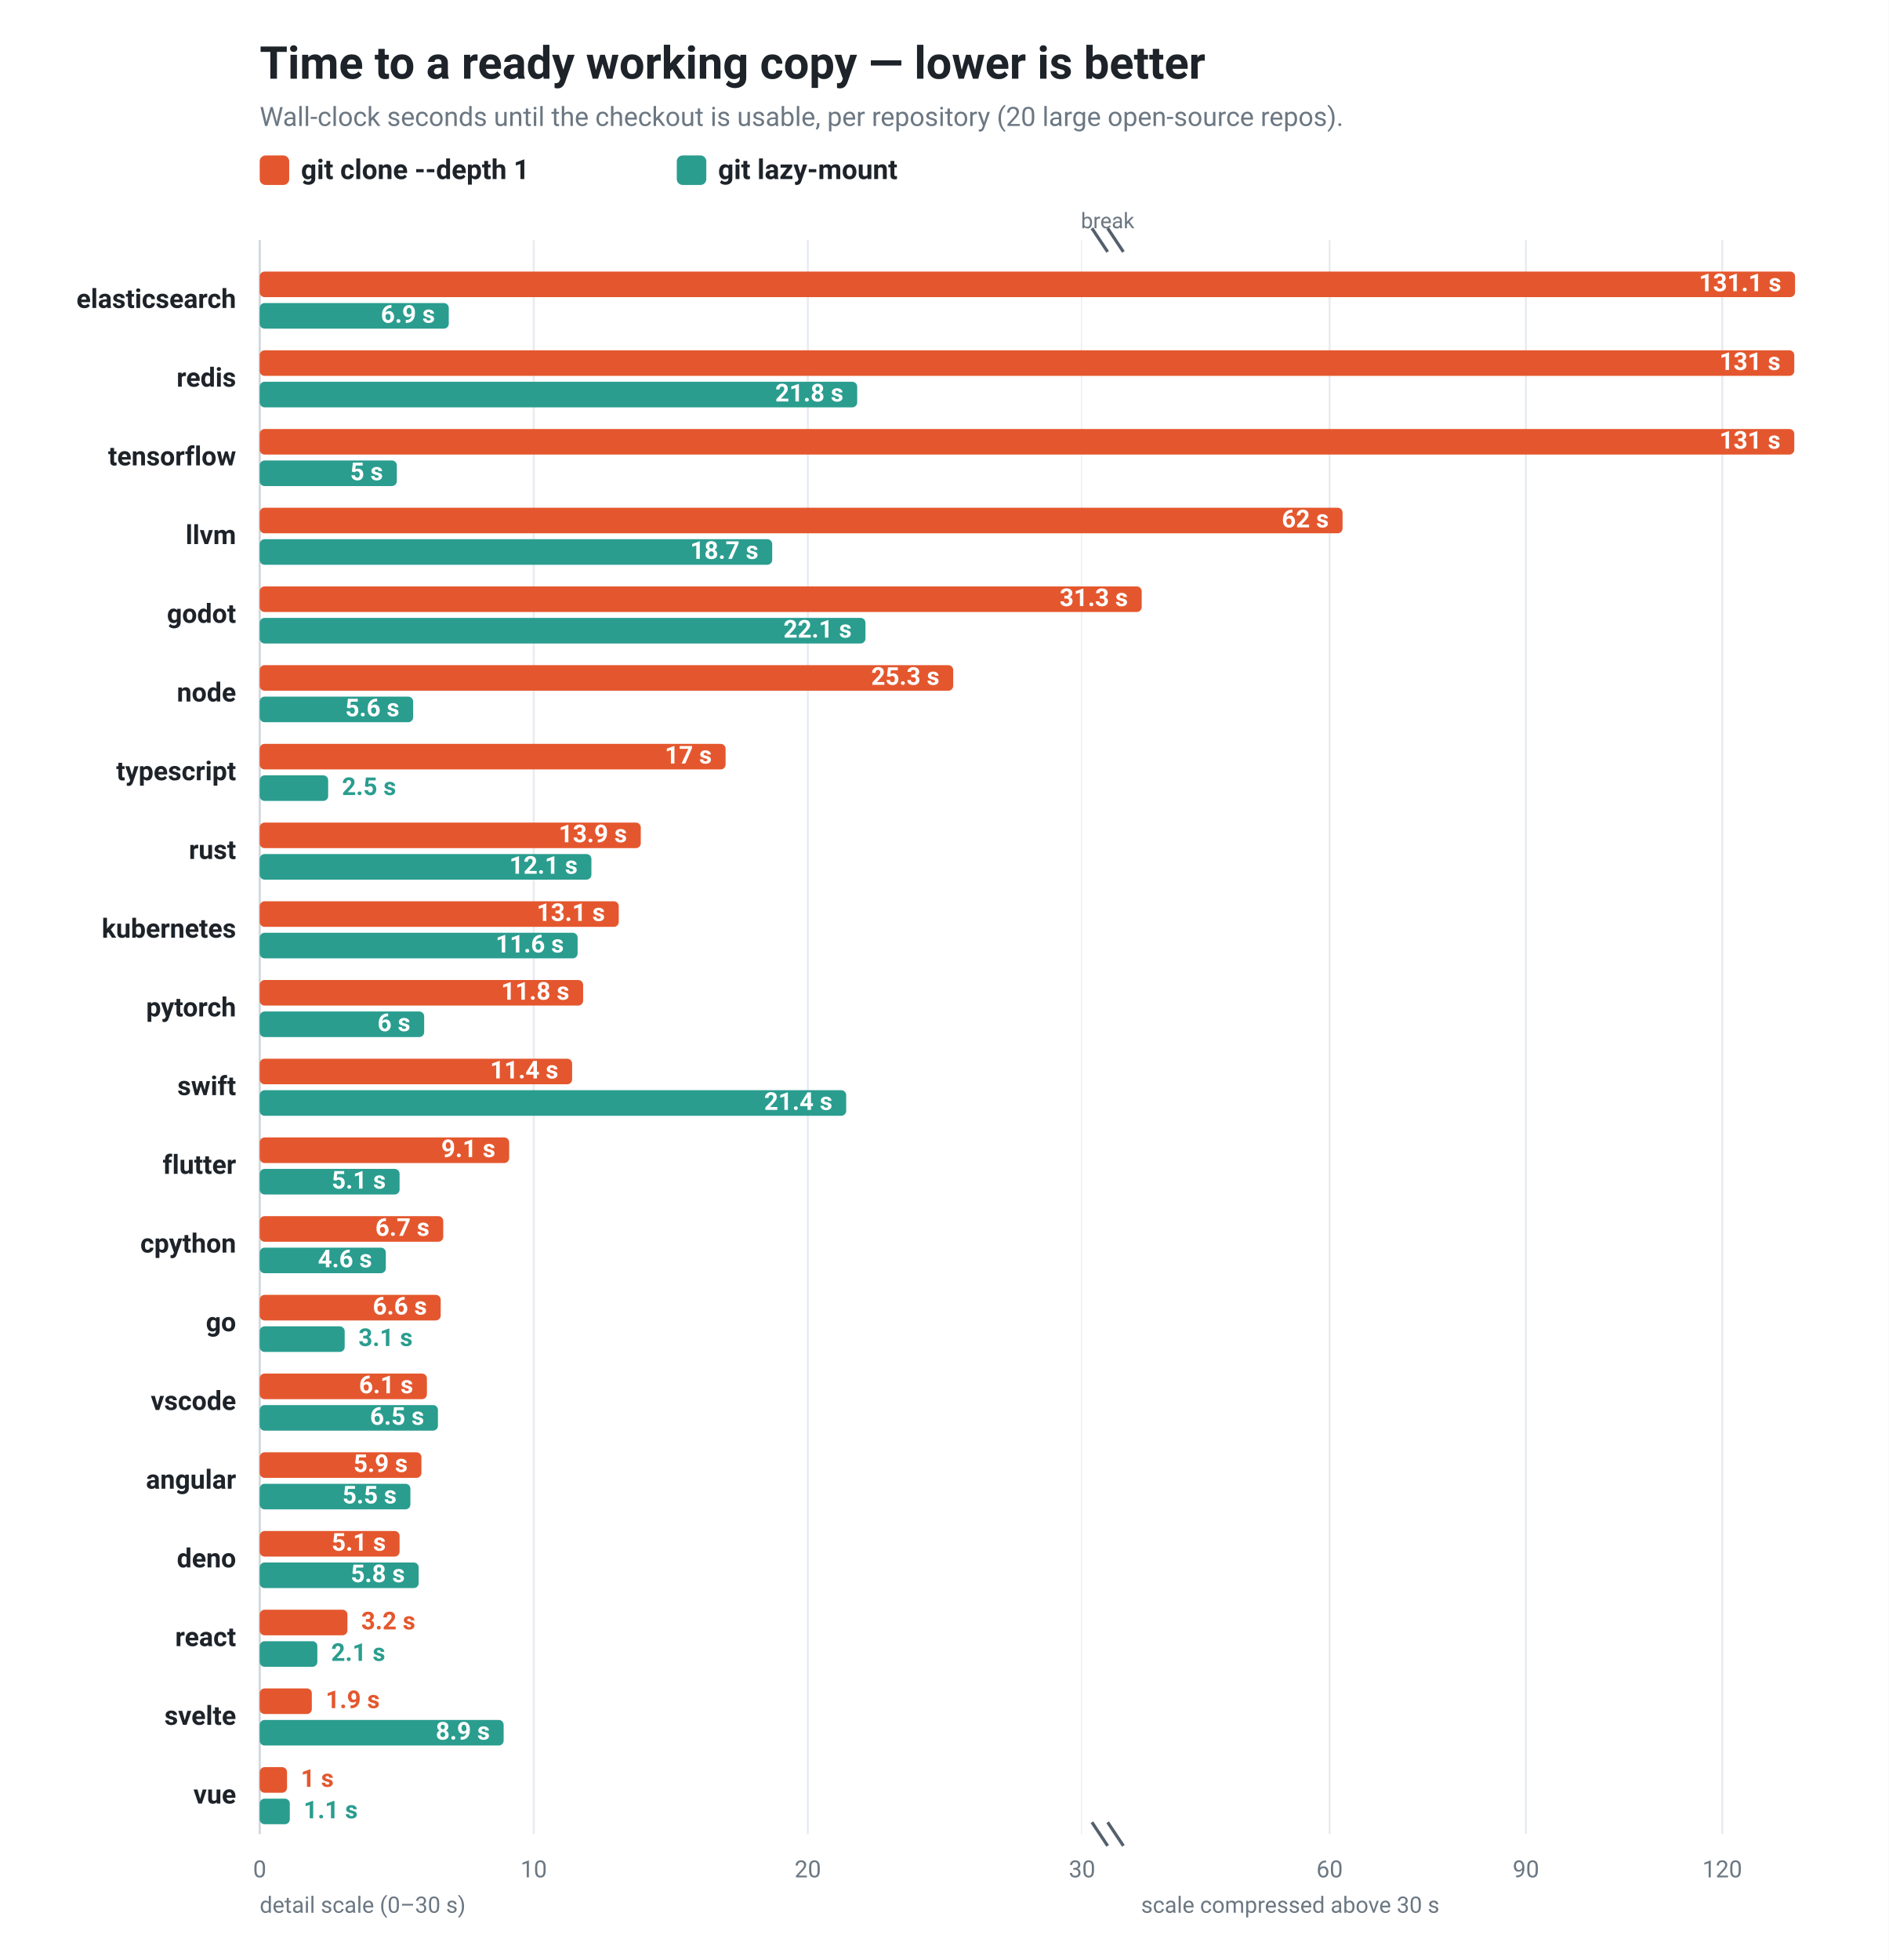
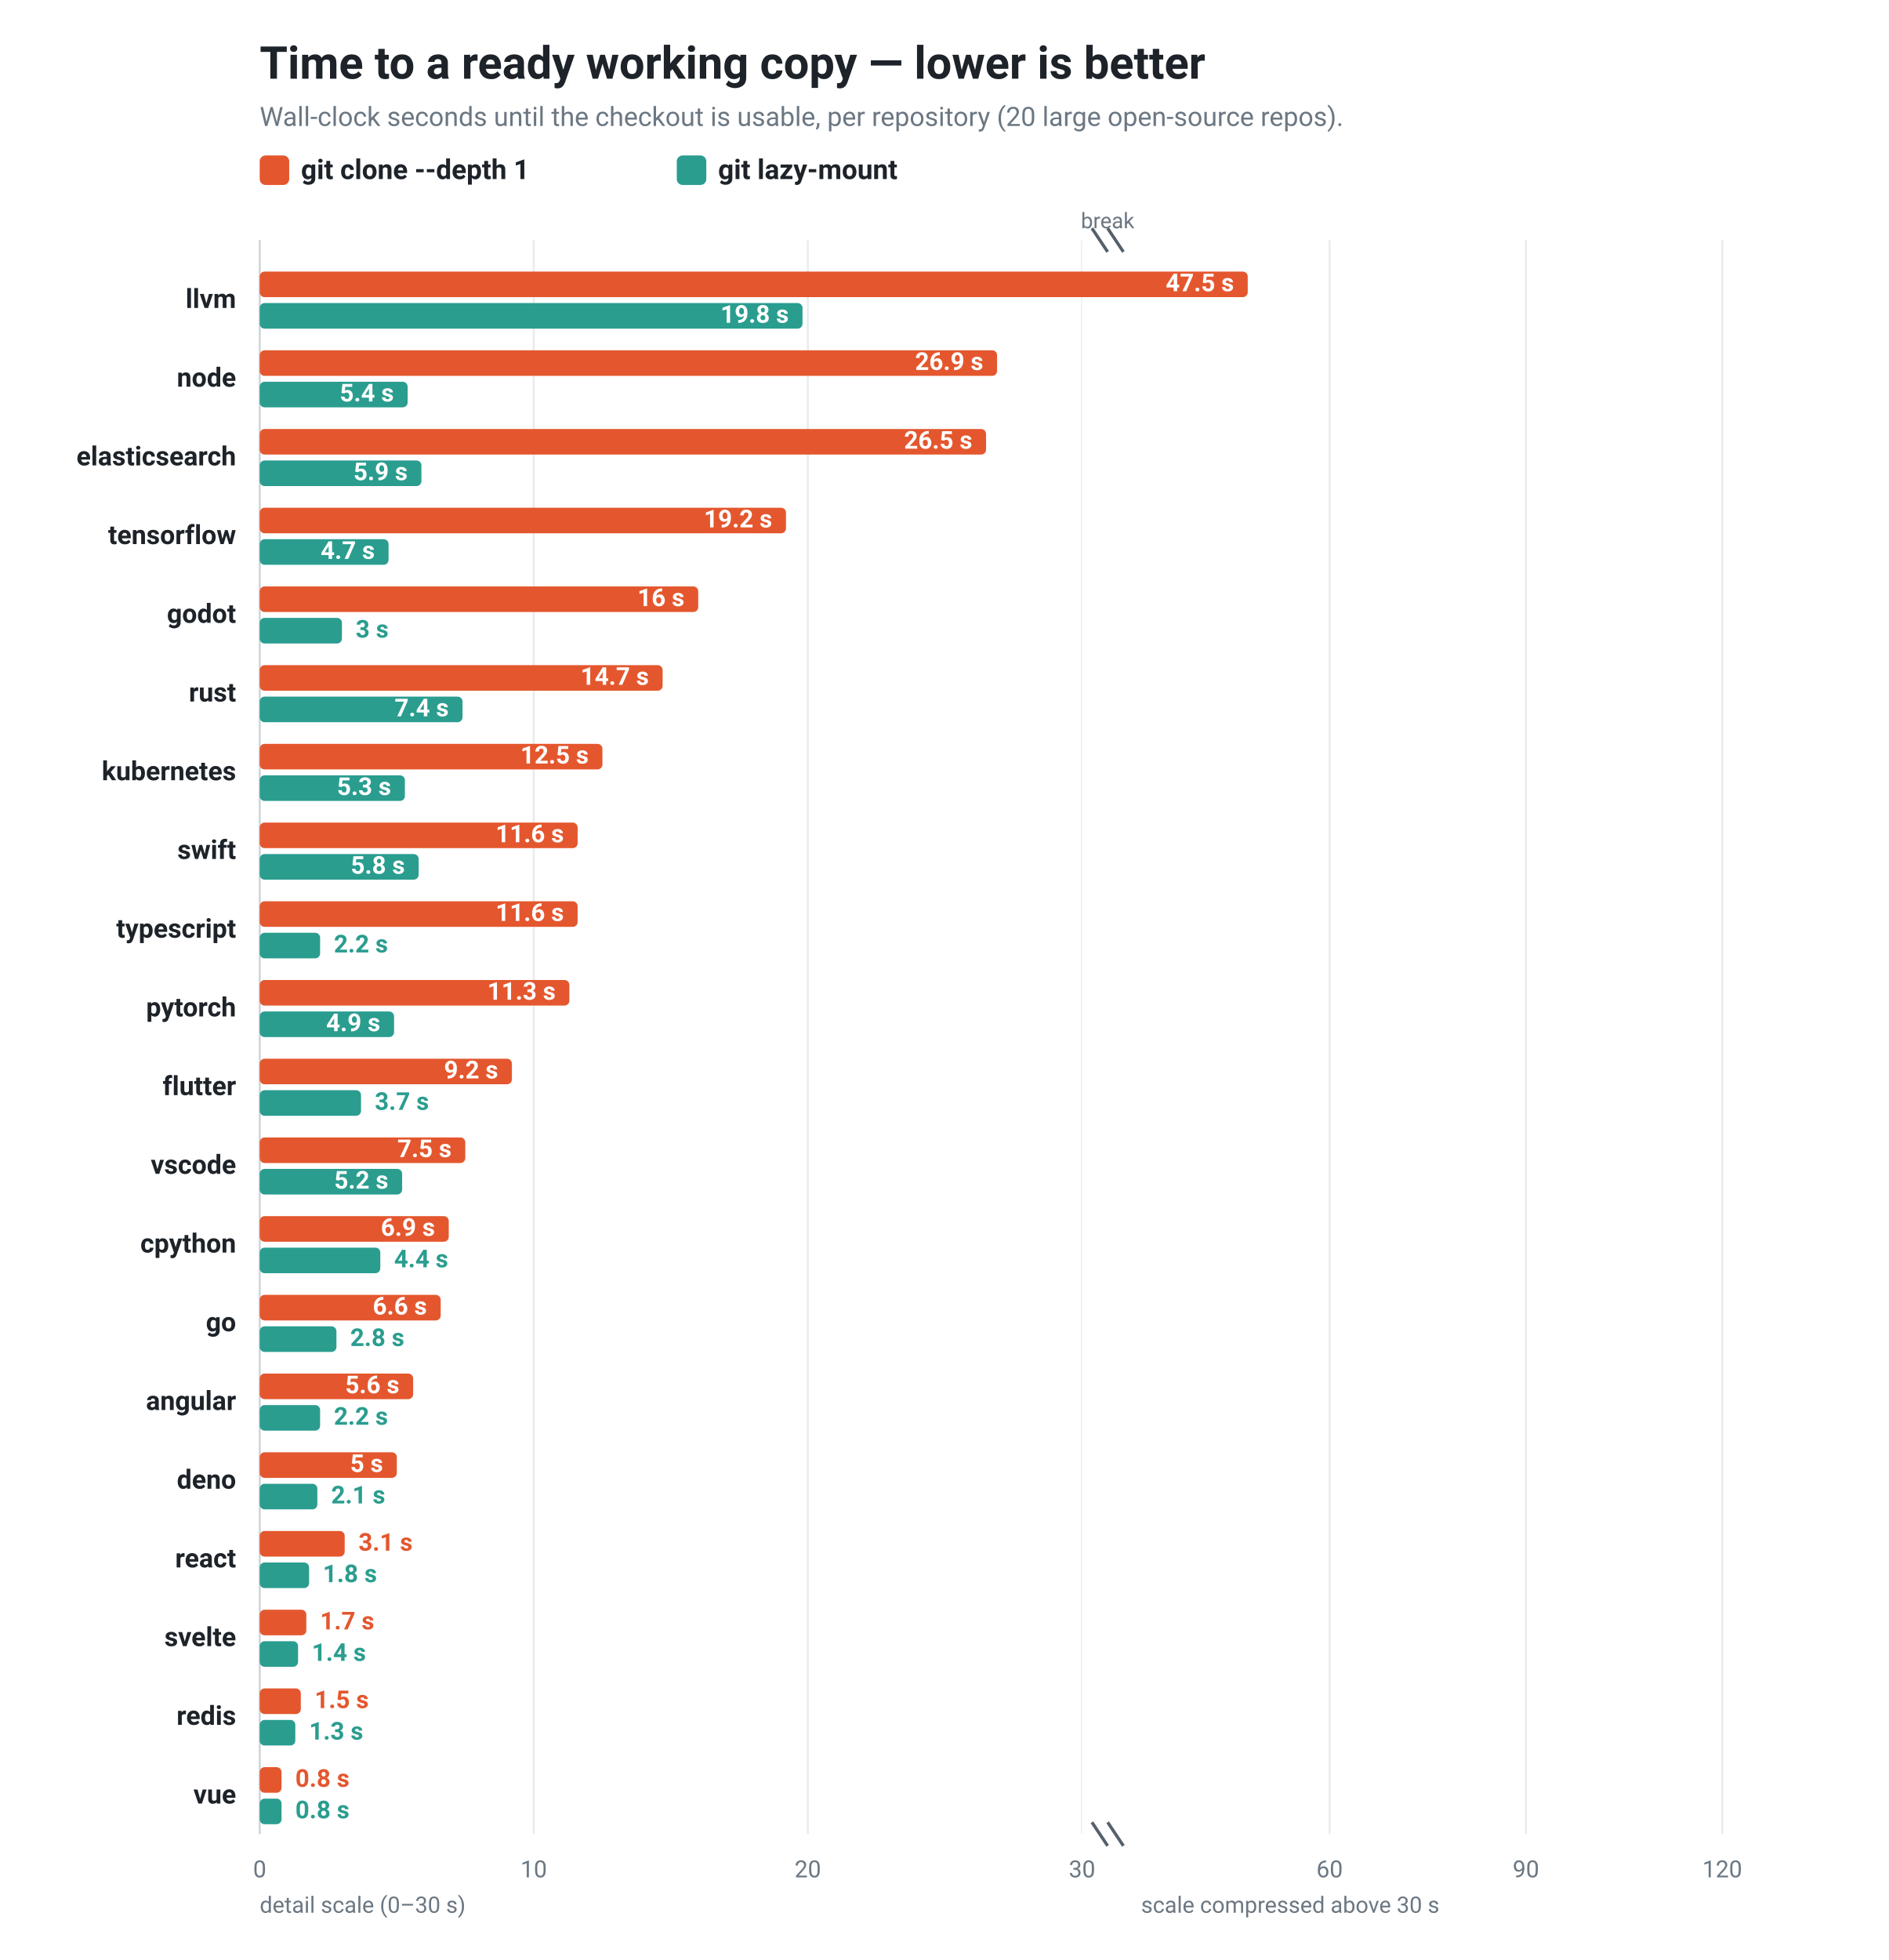
<svg xmlns="http://www.w3.org/2000/svg" width="960" height="996" viewBox="0 0 960 996" font-family="-apple-system,BlinkMacSystemFont,'Segoe UI',Roboto,Helvetica,Arial,sans-serif">
  <rect width="960" height="996" fill="#ffffff" />
  <text x="132" y="40" font-size="23" font-weight="700" fill="#1d2329">Time to a ready working copy — lower is better</text>
  <text x="132" y="64" font-size="13.5" fill="#6b7782">Wall-clock seconds until the checkout is usable, per repository (20 large open-source repos).</text>
  <rect x="132" y="79" width="15" height="15" rx="3" fill="#e4572e" />
  <text x="153" y="91" font-size="14" font-weight="600" fill="#1d2329">git clone --depth 1</text>
  <rect x="344" y="79" width="15" height="15" rx="3" fill="#2a9d8f" />
  <text x="365" y="91" font-size="14" font-weight="600" fill="#1d2329">git lazy-mount</text>
  <line x1="132.0" y1="122" x2="132.0" y2="932" stroke="#e7ebef" stroke-width="1" />
  <text x="132.0" y="954" font-size="12" fill="#6b7782" text-anchor="middle">0</text>
  <line x1="271.3" y1="122" x2="271.3" y2="932" stroke="#e7ebef" stroke-width="1" />
  <text x="271.3" y="954" font-size="12" fill="#6b7782" text-anchor="middle">10</text>
  <line x1="410.6" y1="122" x2="410.6" y2="932" stroke="#e7ebef" stroke-width="1" />
  <text x="410.6" y="954" font-size="12" fill="#6b7782" text-anchor="middle">20</text>
  <line x1="550.0" y1="122" x2="550.0" y2="932" stroke="#e7ebef" stroke-width="1" />
  <text x="550.0" y="954" font-size="12" fill="#6b7782" text-anchor="middle">30</text>
  <line x1="675.8" y1="122" x2="675.8" y2="932" stroke="#e7ebef" stroke-width="1" />
  <text x="675.8" y="954" font-size="12" fill="#6b7782" text-anchor="middle">60</text>
  <line x1="775.6" y1="122" x2="775.6" y2="932" stroke="#e7ebef" stroke-width="1" />
  <text x="775.6" y="954" font-size="12" fill="#6b7782" text-anchor="middle">90</text>
  <line x1="875.4" y1="122" x2="875.4" y2="932" stroke="#e7ebef" stroke-width="1" />
  <text x="875.4" y="954" font-size="12" fill="#6b7782" text-anchor="middle">120</text>
  <line x1="132.0" y1="122" x2="132.0" y2="932" stroke="#cfd6dc" stroke-width="1" />
  <rect x="550.0" y="122" width="26" height="810" fill="#ffffff" />
  <path d="M555.0 116 l8 12 M563.0 116 l8 12" stroke="#54606b" stroke-width="1.6" fill="none" />
  <path d="M555.0 926 l8 12 M563.0 926 l8 12" stroke="#54606b" stroke-width="1.6" fill="none" />
  <text x="563.0" y="116" font-size="11" fill="#6b7782" text-anchor="middle">break</text>
  <text x="580.0" y="972" font-size="11.5" fill="#6b7782">scale compressed above 30 s</text>
  <text x="132" y="972" font-size="11.5" fill="#6b7782">detail scale (0–30 s)</text>
-   <text x="120" y="156.5" font-size="13.5" font-weight="600" fill="#1d2329" text-anchor="end">elasticsearch</text>
-   <rect x="132" y="138" width="780.4" height="13" rx="2.5" fill="#e4572e" />
-   <text x="905.4" y="148.0" font-size="12.5" font-weight="700" fill="#ffffff" text-anchor="end">131.1 s</text>
-   <rect x="132" y="154" width="96.1" height="13" rx="2.5" fill="#2a9d8f" />
-   <text x="221.1" y="164.0" font-size="12.5" font-weight="700" fill="#ffffff" text-anchor="end">6.9 s</text>
-   <text x="120" y="196.5" font-size="13.5" font-weight="600" fill="#1d2329" text-anchor="end">redis</text>
-   <rect x="132" y="178" width="780.0" height="13" rx="2.5" fill="#e4572e" />
-   <text x="905.0" y="188.0" font-size="12.5" font-weight="700" fill="#ffffff" text-anchor="end">131 s</text>
-   <rect x="132" y="194" width="303.7" height="13" rx="2.5" fill="#2a9d8f" />
-   <text x="428.7" y="204.0" font-size="12.5" font-weight="700" fill="#ffffff" text-anchor="end">21.8 s</text>
-   <text x="120" y="236.5" font-size="13.5" font-weight="600" fill="#1d2329" text-anchor="end">tensorflow</text>
-   <rect x="132" y="218" width="780.0" height="13" rx="2.5" fill="#e4572e" />
-   <text x="905.0" y="228.0" font-size="12.5" font-weight="700" fill="#ffffff" text-anchor="end">131 s</text>
-   <rect x="132" y="234" width="69.7" height="13" rx="2.5" fill="#2a9d8f" />
-   <text x="194.7" y="244.0" font-size="12.5" font-weight="700" fill="#ffffff" text-anchor="end">5 s</text>
-   <text x="120" y="276.5" font-size="13.5" font-weight="600" fill="#1d2329" text-anchor="end">llvm</text>
-   <rect x="132" y="258" width="550.4" height="13" rx="2.5" fill="#e4572e" />
-   <text x="675.4" y="268.0" font-size="12.5" font-weight="700" fill="#ffffff" text-anchor="end">62 s</text>
-   <rect x="132" y="274" width="260.5" height="13" rx="2.5" fill="#2a9d8f" />
-   <text x="385.5" y="284.0" font-size="12.5" font-weight="700" fill="#ffffff" text-anchor="end">18.7 s</text>
+   <text x="120" y="156.5" font-size="13.5" font-weight="600" fill="#1d2329" text-anchor="end">llvm</text>
+   <rect x="132" y="138" width="502.2" height="13" rx="2.5" fill="#e4572e" />
+   <text x="627.2" y="148.0" font-size="12.5" font-weight="700" fill="#ffffff" text-anchor="end">47.5 s</text>
+   <rect x="132" y="154" width="275.9" height="13" rx="2.5" fill="#2a9d8f" />
+   <text x="400.9" y="164.0" font-size="12.5" font-weight="700" fill="#ffffff" text-anchor="end">19.8 s</text>
+   <text x="120" y="196.5" font-size="13.5" font-weight="600" fill="#1d2329" text-anchor="end">node</text>
+   <rect x="132" y="178" width="374.8" height="13" rx="2.5" fill="#e4572e" />
+   <text x="499.8" y="188.0" font-size="12.5" font-weight="700" fill="#ffffff" text-anchor="end">26.9 s</text>
+   <rect x="132" y="194" width="75.2" height="13" rx="2.5" fill="#2a9d8f" />
+   <text x="200.2" y="204.0" font-size="12.5" font-weight="700" fill="#ffffff" text-anchor="end">5.4 s</text>
+   <text x="120" y="236.5" font-size="13.5" font-weight="600" fill="#1d2329" text-anchor="end">elasticsearch</text>
+   <rect x="132" y="218" width="369.2" height="13" rx="2.5" fill="#e4572e" />
+   <text x="494.2" y="228.0" font-size="12.5" font-weight="700" fill="#ffffff" text-anchor="end">26.5 s</text>
+   <rect x="132" y="234" width="82.2" height="13" rx="2.5" fill="#2a9d8f" />
+   <text x="207.2" y="244.0" font-size="12.5" font-weight="700" fill="#ffffff" text-anchor="end">5.9 s</text>
+   <text x="120" y="276.5" font-size="13.5" font-weight="600" fill="#1d2329" text-anchor="end">tensorflow</text>
+   <rect x="132" y="258" width="267.5" height="13" rx="2.5" fill="#e4572e" />
+   <text x="392.5" y="268.0" font-size="12.5" font-weight="700" fill="#ffffff" text-anchor="end">19.2 s</text>
+   <rect x="132" y="274" width="65.5" height="13" rx="2.5" fill="#2a9d8f" />
+   <text x="190.5" y="284.0" font-size="12.5" font-weight="700" fill="#ffffff" text-anchor="end">4.7 s</text>
  <text x="120" y="316.5" font-size="13.5" font-weight="600" fill="#1d2329" text-anchor="end">godot</text>
-   <rect x="132" y="298" width="448.3" height="13" rx="2.5" fill="#e4572e" />
-   <text x="573.3" y="308.0" font-size="12.5" font-weight="700" fill="#ffffff" text-anchor="end">31.3 s</text>
-   <rect x="132" y="314" width="307.9" height="13" rx="2.5" fill="#2a9d8f" />
-   <text x="432.9" y="324.0" font-size="12.5" font-weight="700" fill="#ffffff" text-anchor="end">22.1 s</text>
-   <text x="120" y="356.5" font-size="13.5" font-weight="600" fill="#1d2329" text-anchor="end">node</text>
-   <rect x="132" y="338" width="352.5" height="13" rx="2.5" fill="#e4572e" />
-   <text x="477.5" y="348.0" font-size="12.5" font-weight="700" fill="#ffffff" text-anchor="end">25.3 s</text>
-   <rect x="132" y="354" width="78.0" height="13" rx="2.5" fill="#2a9d8f" />
-   <text x="203.0" y="364.0" font-size="12.5" font-weight="700" fill="#ffffff" text-anchor="end">5.6 s</text>
-   <text x="120" y="396.5" font-size="13.5" font-weight="600" fill="#1d2329" text-anchor="end">typescript</text>
-   <rect x="132" y="378" width="236.8" height="13" rx="2.5" fill="#e4572e" />
-   <text x="361.8" y="388.0" font-size="12.5" font-weight="700" fill="#ffffff" text-anchor="end">17 s</text>
-   <rect x="132" y="394" width="34.8" height="13" rx="2.5" fill="#2a9d8f" />
-   <text x="173.8" y="404.0" font-size="12.5" font-weight="700" fill="#2a9d8f" text-anchor="start">2.5 s</text>
-   <text x="120" y="436.5" font-size="13.5" font-weight="600" fill="#1d2329" text-anchor="end">rust</text>
-   <rect x="132" y="418" width="193.7" height="13" rx="2.5" fill="#e4572e" />
-   <text x="318.7" y="428.0" font-size="12.5" font-weight="700" fill="#ffffff" text-anchor="end">13.9 s</text>
-   <rect x="132" y="434" width="168.6" height="13" rx="2.5" fill="#2a9d8f" />
-   <text x="293.6" y="444.0" font-size="12.5" font-weight="700" fill="#ffffff" text-anchor="end">12.1 s</text>
-   <text x="120" y="476.5" font-size="13.5" font-weight="600" fill="#1d2329" text-anchor="end">kubernetes</text>
-   <rect x="132" y="458" width="182.5" height="13" rx="2.5" fill="#e4572e" />
-   <text x="307.5" y="468.0" font-size="12.5" font-weight="700" fill="#ffffff" text-anchor="end">13.1 s</text>
-   <rect x="132" y="474" width="161.6" height="13" rx="2.5" fill="#2a9d8f" />
-   <text x="286.6" y="484.0" font-size="12.5" font-weight="700" fill="#ffffff" text-anchor="end">11.6 s</text>
+   <rect x="132" y="298" width="222.9" height="13" rx="2.5" fill="#e4572e" />
+   <text x="347.9" y="308.0" font-size="12.5" font-weight="700" fill="#ffffff" text-anchor="end">16 s</text>
+   <rect x="132" y="314" width="41.8" height="13" rx="2.5" fill="#2a9d8f" />
+   <text x="180.8" y="324.0" font-size="12.5" font-weight="700" fill="#2a9d8f" text-anchor="start">3 s</text>
+   <text x="120" y="356.5" font-size="13.5" font-weight="600" fill="#1d2329" text-anchor="end">rust</text>
+   <rect x="132" y="338" width="204.8" height="13" rx="2.5" fill="#e4572e" />
+   <text x="329.8" y="348.0" font-size="12.5" font-weight="700" fill="#ffffff" text-anchor="end">14.7 s</text>
+   <rect x="132" y="354" width="103.1" height="13" rx="2.5" fill="#2a9d8f" />
+   <text x="228.1" y="364.0" font-size="12.5" font-weight="700" fill="#ffffff" text-anchor="end">7.4 s</text>
+   <text x="120" y="396.5" font-size="13.5" font-weight="600" fill="#1d2329" text-anchor="end">kubernetes</text>
+   <rect x="132" y="378" width="174.2" height="13" rx="2.5" fill="#e4572e" />
+   <text x="299.2" y="388.0" font-size="12.5" font-weight="700" fill="#ffffff" text-anchor="end">12.5 s</text>
+   <rect x="132" y="394" width="73.8" height="13" rx="2.5" fill="#2a9d8f" />
+   <text x="198.8" y="404.0" font-size="12.5" font-weight="700" fill="#ffffff" text-anchor="end">5.3 s</text>
+   <text x="120" y="436.5" font-size="13.5" font-weight="600" fill="#1d2329" text-anchor="end">swift</text>
+   <rect x="132" y="418" width="161.6" height="13" rx="2.5" fill="#e4572e" />
+   <text x="286.6" y="428.0" font-size="12.5" font-weight="700" fill="#ffffff" text-anchor="end">11.6 s</text>
+   <rect x="132" y="434" width="80.8" height="13" rx="2.5" fill="#2a9d8f" />
+   <text x="205.8" y="444.0" font-size="12.5" font-weight="700" fill="#ffffff" text-anchor="end">5.8 s</text>
+   <text x="120" y="476.5" font-size="13.5" font-weight="600" fill="#1d2329" text-anchor="end">typescript</text>
+   <rect x="132" y="458" width="161.6" height="13" rx="2.5" fill="#e4572e" />
+   <text x="286.6" y="468.0" font-size="12.5" font-weight="700" fill="#ffffff" text-anchor="end">11.6 s</text>
+   <rect x="132" y="474" width="30.7" height="13" rx="2.5" fill="#2a9d8f" />
+   <text x="169.7" y="484.0" font-size="12.5" font-weight="700" fill="#2a9d8f" text-anchor="start">2.2 s</text>
  <text x="120" y="516.5" font-size="13.5" font-weight="600" fill="#1d2329" text-anchor="end">pytorch</text>
-   <rect x="132" y="498" width="164.4" height="13" rx="2.5" fill="#e4572e" />
-   <text x="289.4" y="508.0" font-size="12.5" font-weight="700" fill="#ffffff" text-anchor="end">11.8 s</text>
-   <rect x="132" y="514" width="83.6" height="13" rx="2.5" fill="#2a9d8f" />
-   <text x="208.6" y="524.0" font-size="12.5" font-weight="700" fill="#ffffff" text-anchor="end">6 s</text>
-   <text x="120" y="556.5" font-size="13.5" font-weight="600" fill="#1d2329" text-anchor="end">swift</text>
-   <rect x="132" y="538" width="158.8" height="13" rx="2.5" fill="#e4572e" />
-   <text x="283.8" y="548.0" font-size="12.5" font-weight="700" fill="#ffffff" text-anchor="end">11.4 s</text>
-   <rect x="132" y="554" width="298.1" height="13" rx="2.5" fill="#2a9d8f" />
-   <text x="423.1" y="564.0" font-size="12.5" font-weight="700" fill="#ffffff" text-anchor="end">21.4 s</text>
-   <text x="120" y="596.5" font-size="13.5" font-weight="600" fill="#1d2329" text-anchor="end">flutter</text>
-   <rect x="132" y="578" width="126.8" height="13" rx="2.5" fill="#e4572e" />
-   <text x="251.8" y="588.0" font-size="12.5" font-weight="700" fill="#ffffff" text-anchor="end">9.1 s</text>
-   <rect x="132" y="594" width="71.1" height="13" rx="2.5" fill="#2a9d8f" />
-   <text x="196.1" y="604.0" font-size="12.5" font-weight="700" fill="#ffffff" text-anchor="end">5.1 s</text>
+   <rect x="132" y="498" width="157.4" height="13" rx="2.5" fill="#e4572e" />
+   <text x="282.4" y="508.0" font-size="12.5" font-weight="700" fill="#ffffff" text-anchor="end">11.3 s</text>
+   <rect x="132" y="514" width="68.3" height="13" rx="2.5" fill="#2a9d8f" />
+   <text x="193.3" y="524.0" font-size="12.5" font-weight="700" fill="#ffffff" text-anchor="end">4.9 s</text>
+   <text x="120" y="556.5" font-size="13.5" font-weight="600" fill="#1d2329" text-anchor="end">flutter</text>
+   <rect x="132" y="538" width="128.2" height="13" rx="2.5" fill="#e4572e" />
+   <text x="253.2" y="548.0" font-size="12.5" font-weight="700" fill="#ffffff" text-anchor="end">9.2 s</text>
+   <rect x="132" y="554" width="51.5" height="13" rx="2.5" fill="#2a9d8f" />
+   <text x="190.5" y="564.0" font-size="12.5" font-weight="700" fill="#2a9d8f" text-anchor="start">3.7 s</text>
+   <text x="120" y="596.5" font-size="13.5" font-weight="600" fill="#1d2329" text-anchor="end">vscode</text>
+   <rect x="132" y="578" width="104.5" height="13" rx="2.5" fill="#e4572e" />
+   <text x="229.5" y="588.0" font-size="12.5" font-weight="700" fill="#ffffff" text-anchor="end">7.5 s</text>
+   <rect x="132" y="594" width="72.4" height="13" rx="2.5" fill="#2a9d8f" />
+   <text x="197.4" y="604.0" font-size="12.5" font-weight="700" fill="#ffffff" text-anchor="end">5.2 s</text>
  <text x="120" y="636.5" font-size="13.5" font-weight="600" fill="#1d2329" text-anchor="end">cpython</text>
-   <rect x="132" y="618" width="93.3" height="13" rx="2.5" fill="#e4572e" />
-   <text x="218.3" y="628.0" font-size="12.5" font-weight="700" fill="#ffffff" text-anchor="end">6.7 s</text>
-   <rect x="132" y="634" width="64.1" height="13" rx="2.5" fill="#2a9d8f" />
-   <text x="189.1" y="644.0" font-size="12.5" font-weight="700" fill="#ffffff" text-anchor="end">4.6 s</text>
+   <rect x="132" y="618" width="96.1" height="13" rx="2.5" fill="#e4572e" />
+   <text x="221.1" y="628.0" font-size="12.5" font-weight="700" fill="#ffffff" text-anchor="end">6.9 s</text>
+   <rect x="132" y="634" width="61.3" height="13" rx="2.5" fill="#2a9d8f" />
+   <text x="200.3" y="644.0" font-size="12.5" font-weight="700" fill="#2a9d8f" text-anchor="start">4.4 s</text>
  <text x="120" y="676.5" font-size="13.5" font-weight="600" fill="#1d2329" text-anchor="end">go</text>
  <rect x="132" y="658" width="92.0" height="13" rx="2.5" fill="#e4572e" />
  <text x="217.0" y="668.0" font-size="12.5" font-weight="700" fill="#ffffff" text-anchor="end">6.6 s</text>
-   <rect x="132" y="674" width="43.2" height="13" rx="2.5" fill="#2a9d8f" />
-   <text x="182.2" y="684.0" font-size="12.5" font-weight="700" fill="#2a9d8f" text-anchor="start">3.1 s</text>
-   <text x="120" y="716.5" font-size="13.5" font-weight="600" fill="#1d2329" text-anchor="end">vscode</text>
-   <rect x="132" y="698" width="85.0" height="13" rx="2.5" fill="#e4572e" />
-   <text x="210.0" y="708.0" font-size="12.5" font-weight="700" fill="#ffffff" text-anchor="end">6.1 s</text>
-   <rect x="132" y="714" width="90.6" height="13" rx="2.5" fill="#2a9d8f" />
-   <text x="215.6" y="724.0" font-size="12.5" font-weight="700" fill="#ffffff" text-anchor="end">6.5 s</text>
-   <text x="120" y="756.5" font-size="13.5" font-weight="600" fill="#1d2329" text-anchor="end">angular</text>
-   <rect x="132" y="738" width="82.2" height="13" rx="2.5" fill="#e4572e" />
-   <text x="207.2" y="748.0" font-size="12.5" font-weight="700" fill="#ffffff" text-anchor="end">5.9 s</text>
-   <rect x="132" y="754" width="76.6" height="13" rx="2.5" fill="#2a9d8f" />
-   <text x="201.6" y="764.0" font-size="12.5" font-weight="700" fill="#ffffff" text-anchor="end">5.5 s</text>
-   <text x="120" y="796.5" font-size="13.5" font-weight="600" fill="#1d2329" text-anchor="end">deno</text>
-   <rect x="132" y="778" width="71.1" height="13" rx="2.5" fill="#e4572e" />
-   <text x="196.1" y="788.0" font-size="12.5" font-weight="700" fill="#ffffff" text-anchor="end">5.1 s</text>
-   <rect x="132" y="794" width="80.8" height="13" rx="2.5" fill="#2a9d8f" />
-   <text x="205.8" y="804.0" font-size="12.5" font-weight="700" fill="#ffffff" text-anchor="end">5.8 s</text>
-   <text x="120" y="836.5" font-size="13.5" font-weight="600" fill="#1d2329" text-anchor="end">react</text>
-   <rect x="132" y="818" width="44.6" height="13" rx="2.5" fill="#e4572e" />
-   <text x="183.6" y="828.0" font-size="12.5" font-weight="700" fill="#e4572e" text-anchor="start">3.2 s</text>
-   <rect x="132" y="834" width="29.3" height="13" rx="2.5" fill="#2a9d8f" />
-   <text x="168.3" y="844.0" font-size="12.5" font-weight="700" fill="#2a9d8f" text-anchor="start">2.1 s</text>
-   <text x="120" y="876.5" font-size="13.5" font-weight="600" fill="#1d2329" text-anchor="end">svelte</text>
-   <rect x="132" y="858" width="26.5" height="13" rx="2.5" fill="#e4572e" />
-   <text x="165.5" y="868.0" font-size="12.5" font-weight="700" fill="#e4572e" text-anchor="start">1.9 s</text>
-   <rect x="132" y="874" width="124.0" height="13" rx="2.5" fill="#2a9d8f" />
-   <text x="249.0" y="884.0" font-size="12.5" font-weight="700" fill="#ffffff" text-anchor="end">8.9 s</text>
+   <rect x="132" y="674" width="39.0" height="13" rx="2.5" fill="#2a9d8f" />
+   <text x="178.0" y="684.0" font-size="12.5" font-weight="700" fill="#2a9d8f" text-anchor="start">2.8 s</text>
+   <text x="120" y="716.5" font-size="13.5" font-weight="600" fill="#1d2329" text-anchor="end">angular</text>
+   <rect x="132" y="698" width="78.0" height="13" rx="2.5" fill="#e4572e" />
+   <text x="203.0" y="708.0" font-size="12.5" font-weight="700" fill="#ffffff" text-anchor="end">5.6 s</text>
+   <rect x="132" y="714" width="30.7" height="13" rx="2.5" fill="#2a9d8f" />
+   <text x="169.7" y="724.0" font-size="12.5" font-weight="700" fill="#2a9d8f" text-anchor="start">2.2 s</text>
+   <text x="120" y="756.5" font-size="13.5" font-weight="600" fill="#1d2329" text-anchor="end">deno</text>
+   <rect x="132" y="738" width="69.7" height="13" rx="2.5" fill="#e4572e" />
+   <text x="194.7" y="748.0" font-size="12.5" font-weight="700" fill="#ffffff" text-anchor="end">5 s</text>
+   <rect x="132" y="754" width="29.3" height="13" rx="2.5" fill="#2a9d8f" />
+   <text x="168.3" y="764.0" font-size="12.5" font-weight="700" fill="#2a9d8f" text-anchor="start">2.1 s</text>
+   <text x="120" y="796.5" font-size="13.5" font-weight="600" fill="#1d2329" text-anchor="end">react</text>
+   <rect x="132" y="778" width="43.2" height="13" rx="2.5" fill="#e4572e" />
+   <text x="182.2" y="788.0" font-size="12.5" font-weight="700" fill="#e4572e" text-anchor="start">3.1 s</text>
+   <rect x="132" y="794" width="25.1" height="13" rx="2.5" fill="#2a9d8f" />
+   <text x="164.1" y="804.0" font-size="12.5" font-weight="700" fill="#2a9d8f" text-anchor="start">1.8 s</text>
+   <text x="120" y="836.5" font-size="13.5" font-weight="600" fill="#1d2329" text-anchor="end">svelte</text>
+   <rect x="132" y="818" width="23.7" height="13" rx="2.5" fill="#e4572e" />
+   <text x="162.7" y="828.0" font-size="12.5" font-weight="700" fill="#e4572e" text-anchor="start">1.7 s</text>
+   <rect x="132" y="834" width="19.5" height="13" rx="2.5" fill="#2a9d8f" />
+   <text x="158.5" y="844.0" font-size="12.5" font-weight="700" fill="#2a9d8f" text-anchor="start">1.4 s</text>
+   <text x="120" y="876.5" font-size="13.5" font-weight="600" fill="#1d2329" text-anchor="end">redis</text>
+   <rect x="132" y="858" width="20.9" height="13" rx="2.5" fill="#e4572e" />
+   <text x="159.9" y="868.0" font-size="12.5" font-weight="700" fill="#e4572e" text-anchor="start">1.5 s</text>
+   <rect x="132" y="874" width="18.1" height="13" rx="2.5" fill="#2a9d8f" />
+   <text x="157.1" y="884.0" font-size="12.5" font-weight="700" fill="#2a9d8f" text-anchor="start">1.3 s</text>
  <text x="120" y="916.5" font-size="13.5" font-weight="600" fill="#1d2329" text-anchor="end">vue</text>
-   <rect x="132" y="898" width="13.9" height="13" rx="2.5" fill="#e4572e" />
-   <text x="152.9" y="908.0" font-size="12.5" font-weight="700" fill="#e4572e" text-anchor="start">1 s</text>
-   <rect x="132" y="914" width="15.3" height="13" rx="2.5" fill="#2a9d8f" />
-   <text x="154.3" y="924.0" font-size="12.5" font-weight="700" fill="#2a9d8f" text-anchor="start">1.1 s</text>
+   <rect x="132" y="898" width="11.1" height="13" rx="2.5" fill="#e4572e" />
+   <text x="150.1" y="908.0" font-size="12.5" font-weight="700" fill="#e4572e" text-anchor="start">0.8 s</text>
+   <rect x="132" y="914" width="11.1" height="13" rx="2.5" fill="#2a9d8f" />
+   <text x="150.1" y="924.0" font-size="12.5" font-weight="700" fill="#2a9d8f" text-anchor="start">0.8 s</text>
</svg>
